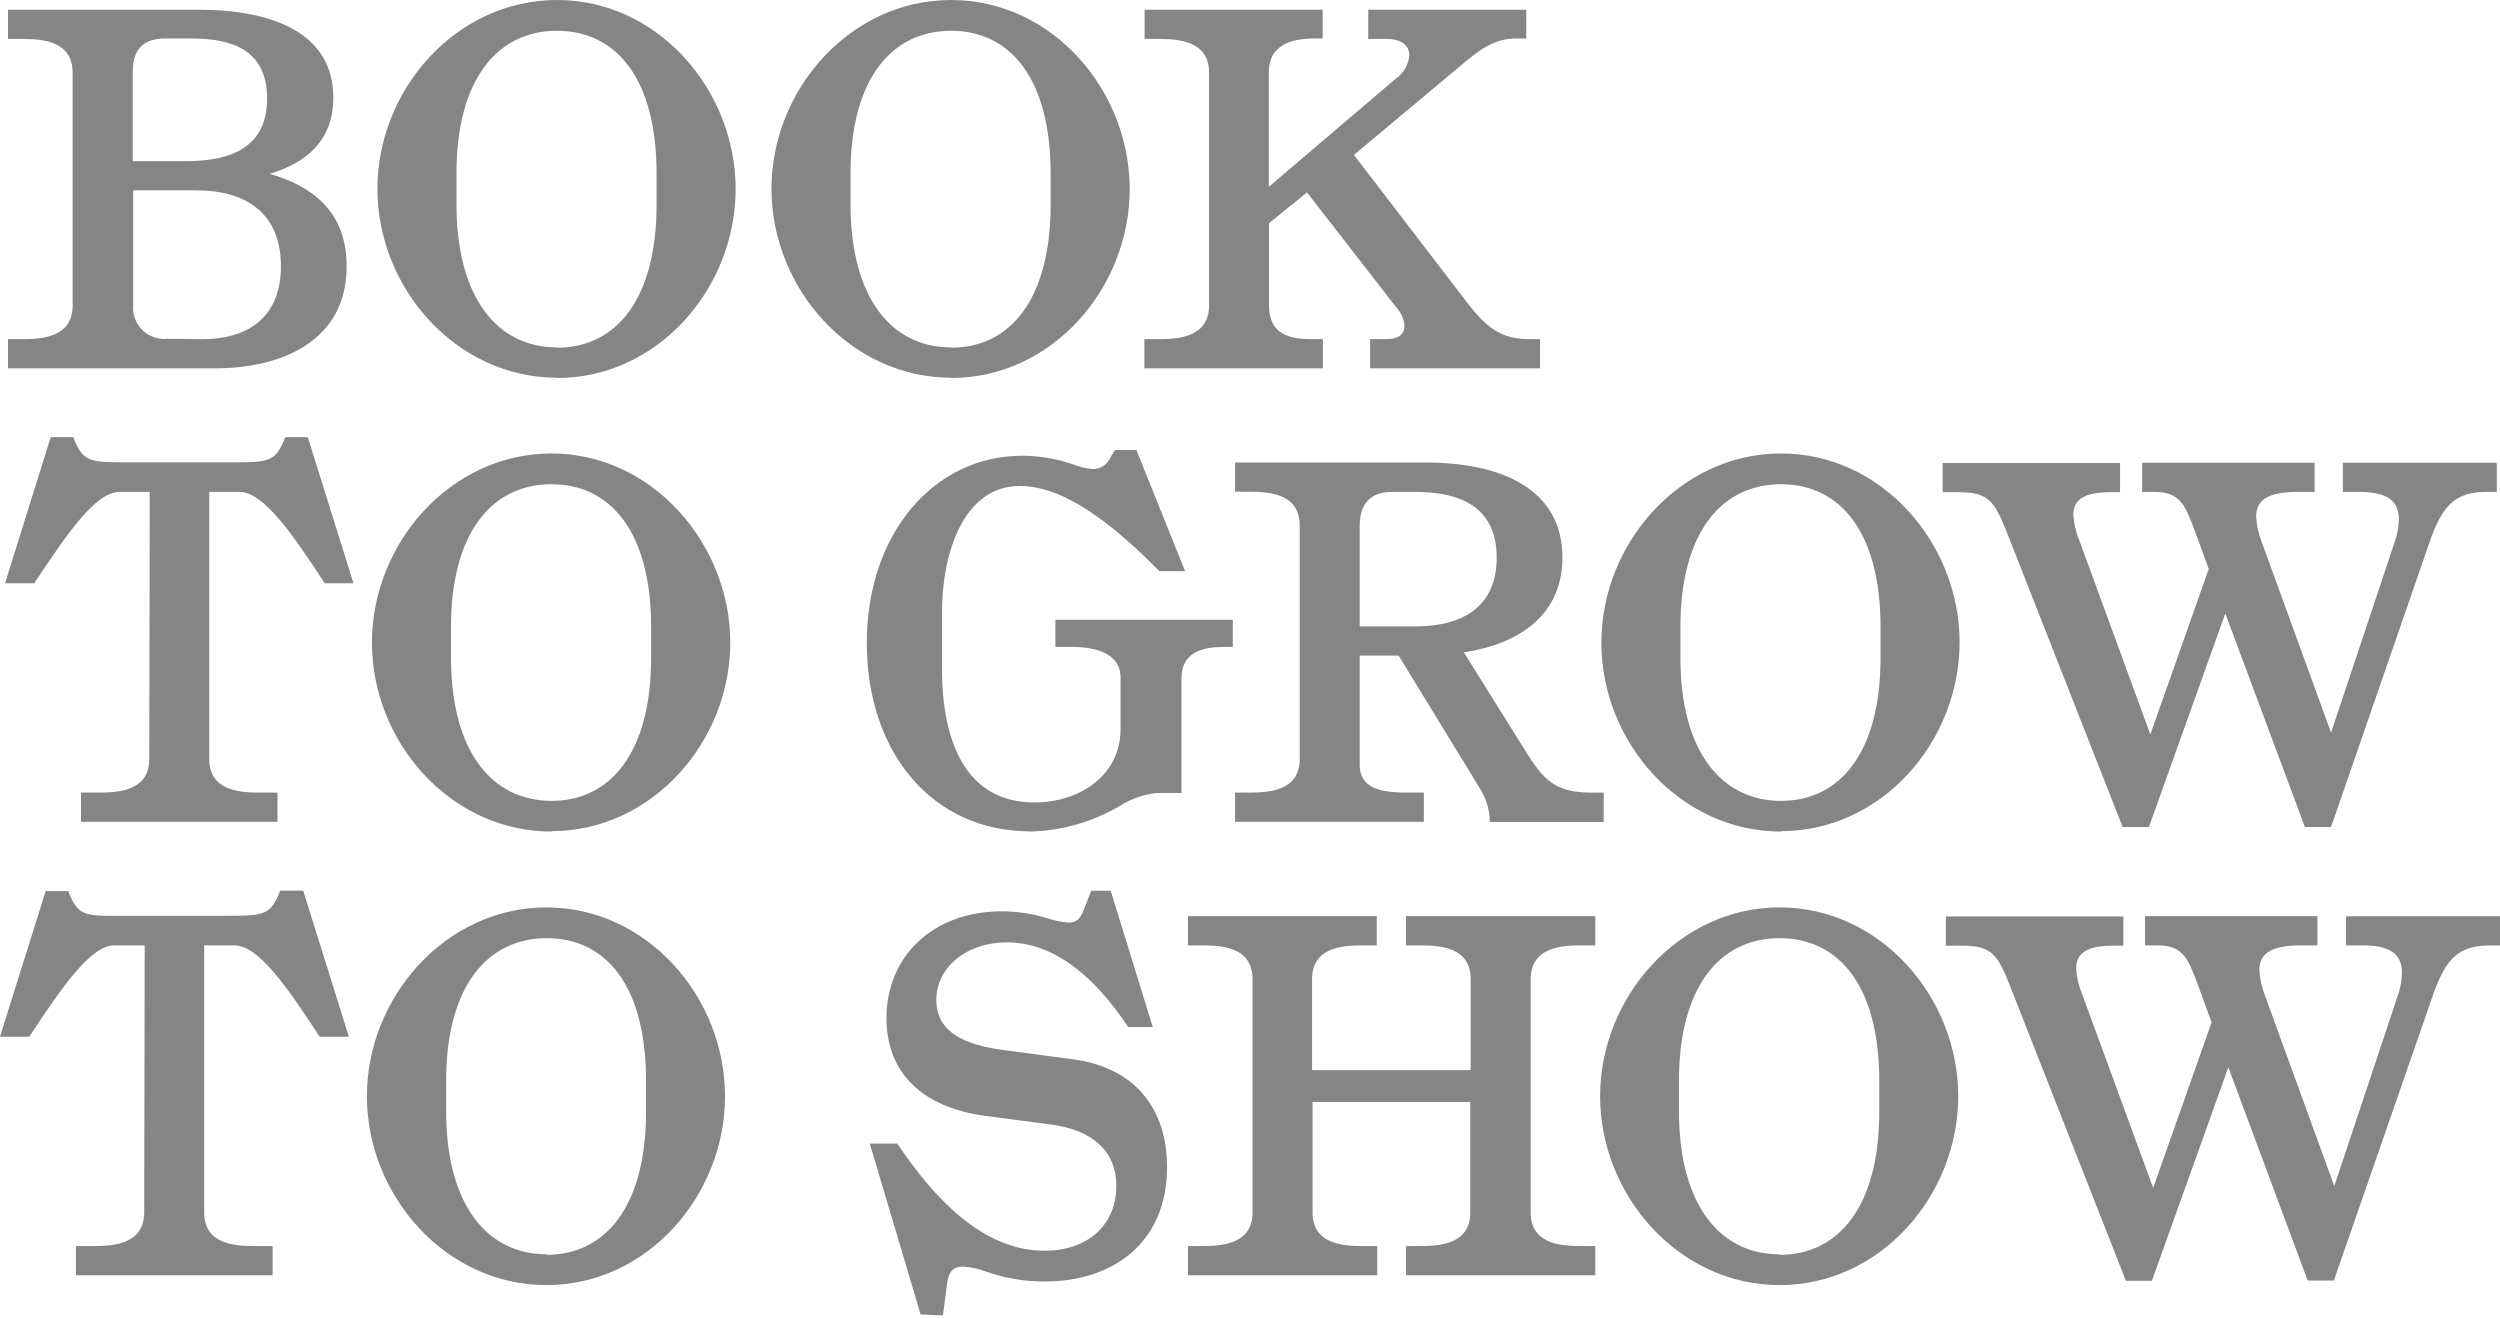
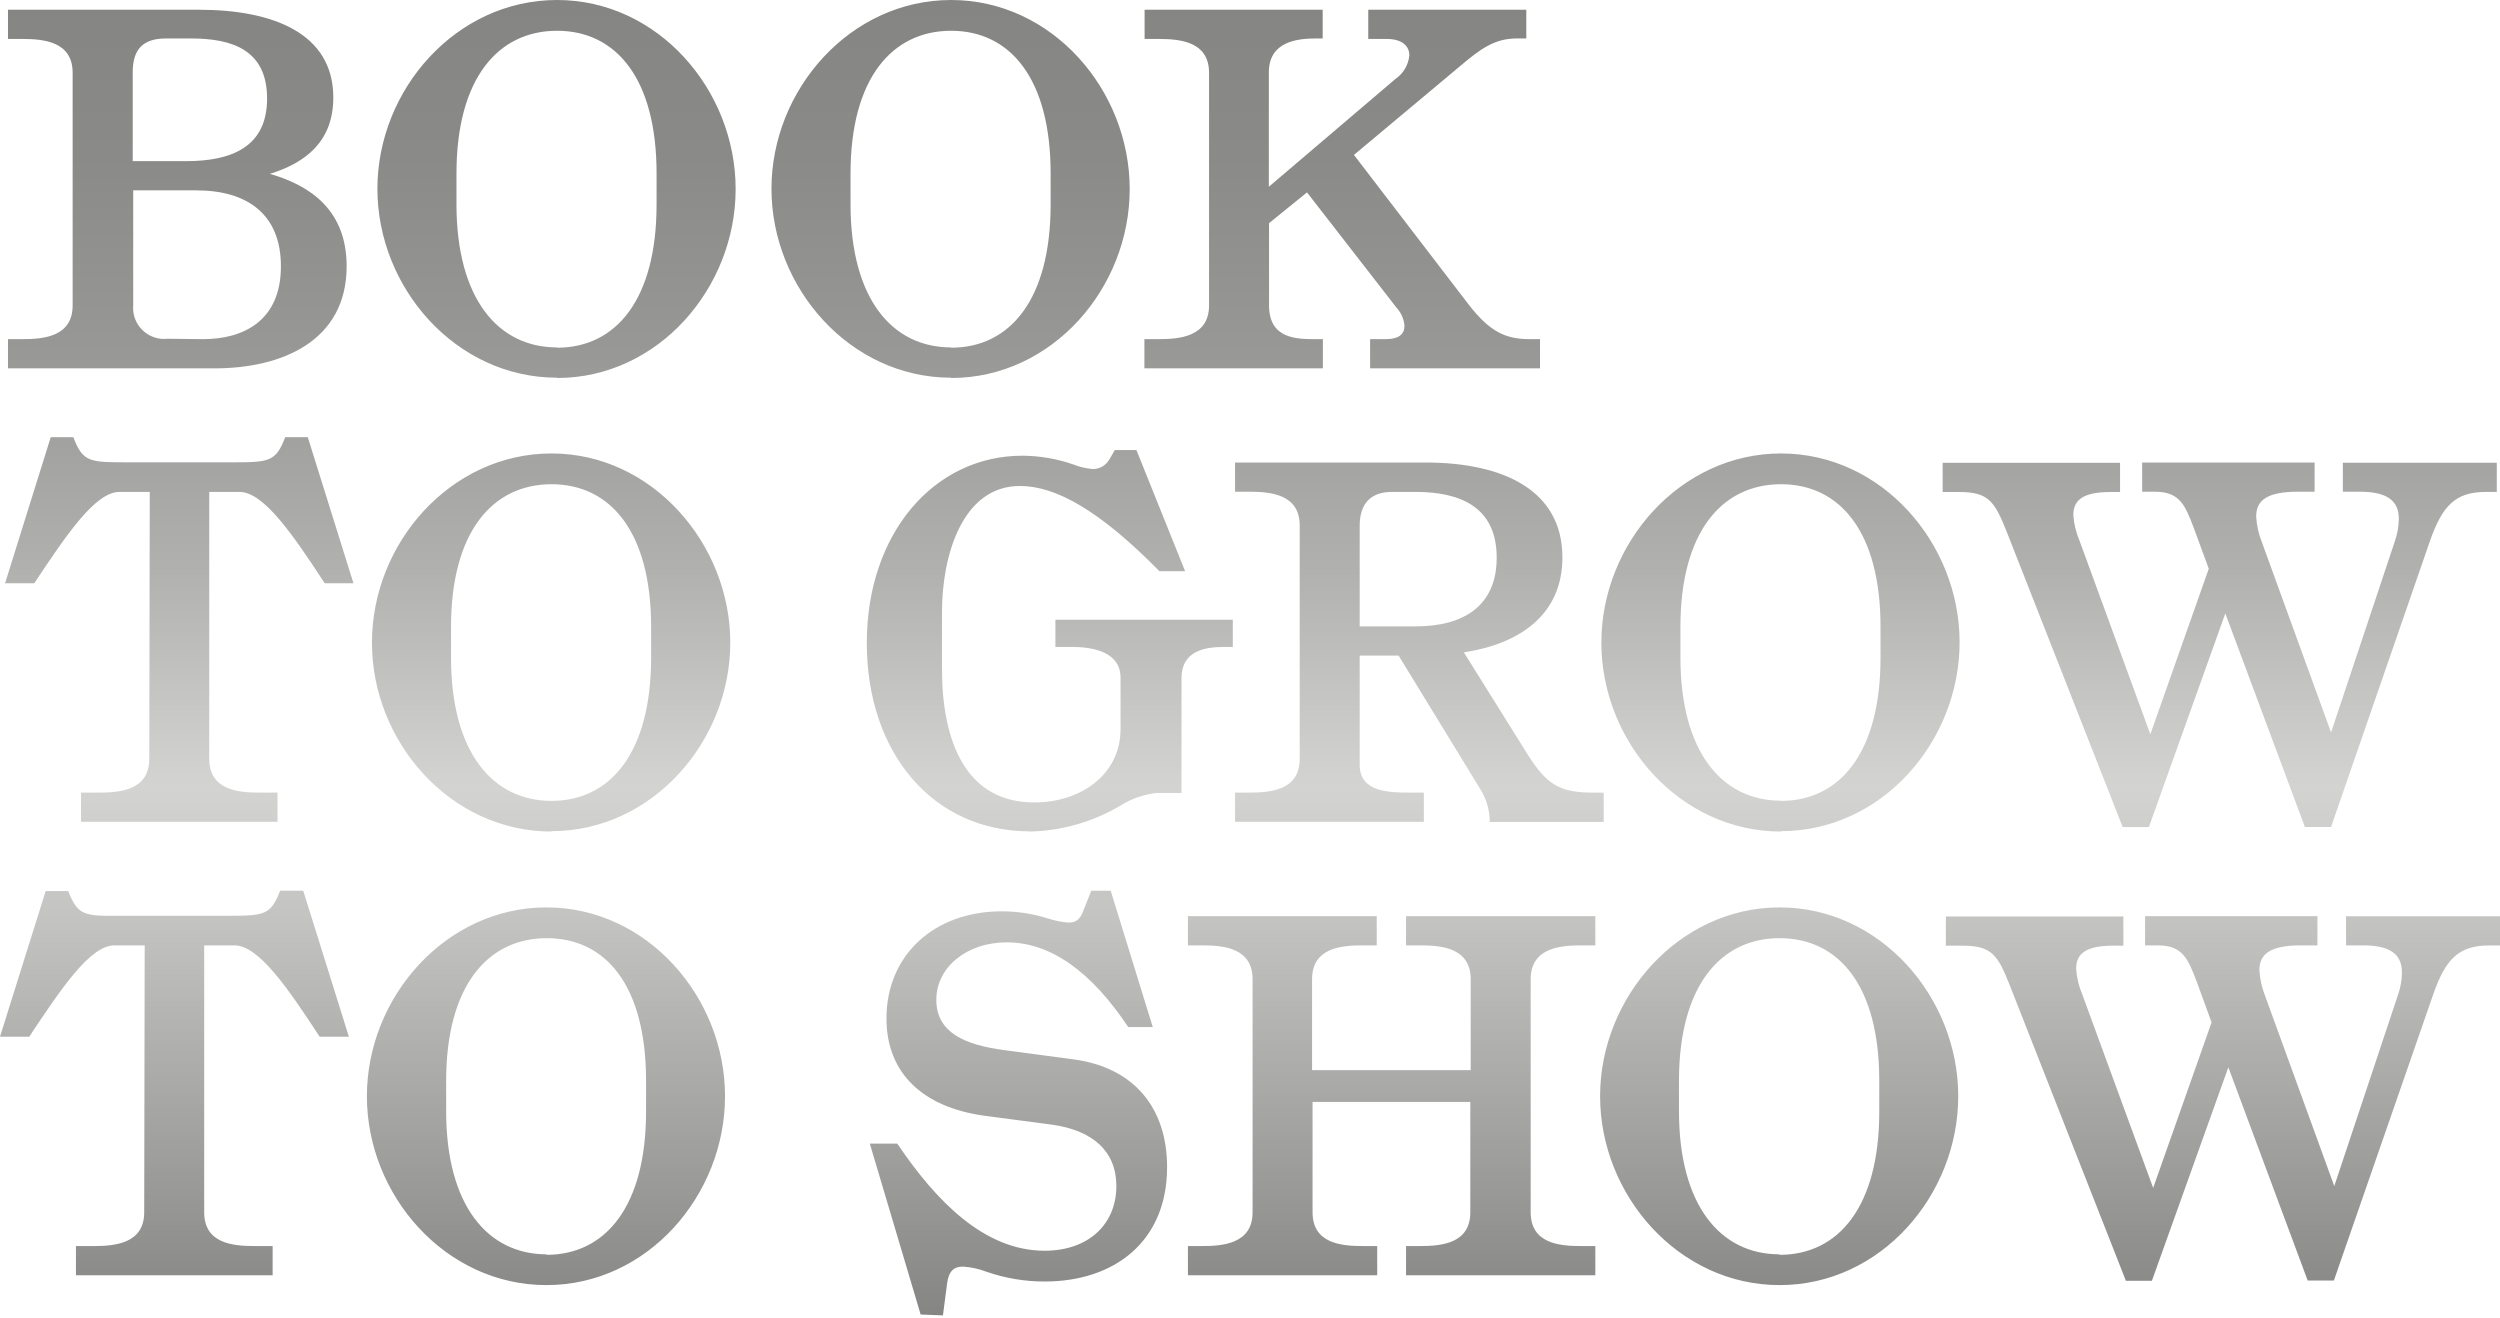
<svg xmlns="http://www.w3.org/2000/svg" id="Ebene_1" data-name="Ebene 1" viewBox="0 0 256.75 135.27">
  <defs>
-     <style>.cls-1{fill:#858585;}</style>
+     <style>.cls-1{fill:url(#Unbenannter_Verlauf_41);}</style>
+     <linearGradient id="Unbenannter_Verlauf_41" x1="128.38" y1="135.09" x2="128.38" gradientUnits="userSpaceOnUse">
+       <stop offset="0" stop-color="#858584" />
+       <stop offset="0.09" stop-color="#989897" />
+       <stop offset="0.3" stop-color="#c3c3c2" />
+       <stop offset="0.4" stop-color="#d3d3d2" />
+       <stop offset="0.41" stop-color="#d2d2d1" />
+       <stop offset="0.57" stop-color="#b0b0af" />
+       <stop offset="0.73" stop-color="#989897" />
+       <stop offset="0.88" stop-color="#8a8a89" />
+       <stop offset="1" stop-color="#858584" />
+     </linearGradient>
  </defs>
-   <path class="cls-1" d="M240.94,97.09h1.69c2.69,0,4.05.79,4.05,2.8a7.13,7.13,0,0,1-.42,2.32l-6.53,19.6-7.11-19.55a8.28,8.28,0,0,1-.58-2.64c0-1.63,1.1-2.53,4.26-2.53H238v-3h-17.7v3h1.31c2.59,0,3.11,1.43,4,3.74l1.52,4.17-6,17-7.28-19.87a8.12,8.12,0,0,1-.63-2.64c0-1.63,1.11-2.37,3.85-2.37h1v-3H199.84v3h1.68c3,0,3.64.9,4.9,4.11l11.91,30.31H221l7.85-21.93L237,131.51h2.69L249.9,102.1c1.26-3.58,2.58-5,5.74-5h1.11v-3H240.94Zm-58.18,31.73c-6.06,0-10.33-5-10.33-14.71V111c0-9.75,4.27-14.65,10.33-14.65S193,101.2,193,111v3.16c0,9.75-4.17,14.71-10.23,14.71m0,3.11c10.38,0,18.34-9.23,18.34-19.4s-8-19.39-18.34-19.39-18.44,9.22-18.44,19.39,8.06,19.4,18.44,19.4M163.84,97.09v-3H144.4v3h1.47c2.22,0,5.17.27,5.17,3.48v9.33H134.75v-9.33c0-3.21,2.95-3.48,5.17-3.48h1.47v-3H122v3h1.47c2.22,0,5.17.27,5.17,3.48V124.5c0,3.21-3,3.47-5.17,3.47H122v3h19.44v-3h-1.47c-2.22,0-5.17-.26-5.17-3.47V113.17H151V124.5c0,3.21-2.95,3.47-5.17,3.47H144.4v3h19.44v-3h-1.47c-2.22,0-5.17-.26-5.17-3.47V100.57c0-3.21,3-3.48,5.17-3.48Zm-67,38,.42-3.22c.16-1.37.74-1.79,1.64-1.79a8.32,8.32,0,0,1,2.42.53,18.07,18.07,0,0,0,6,1c7,0,12.54-4,12.54-11.75,0-6-3.32-10.22-9.59-11.06l-7.11-.95c-4.06-.53-7-1.8-7-5.17s3.16-5.9,7.22-5.9c4.53,0,8.69,3,12.49,8.7h2.52l-4.32-14h-2l-.79,2c-.32.9-.74,1.27-1.53,1.27a8.81,8.81,0,0,1-2.11-.42,15.91,15.91,0,0,0-4.74-.74c-7,0-11.86,4.53-11.86,11,0,5.59,3.69,9.12,10.07,10l6.85.9c4.27.58,6.69,2.74,6.69,6.32,0,3.9-2.84,6.64-7.37,6.64-6.17,0-11.12-5.06-15.13-11H89.33l5.22,17.55Zm-40.69-6.27c-6.06,0-10.33-5-10.33-14.71V111c0-9.75,4.27-14.65,10.33-14.65S66.35,101.2,66.35,111v3.16c0,9.75-4.17,14.71-10.23,14.71m0,3.11c10.38,0,18.34-9.23,18.34-19.4s-8-19.39-18.34-19.39-18.44,9.22-18.44,19.39,8.06,19.4,18.44,19.4M14.81,124.5c0,3.21-3,3.47-5.17,3.47H7.8v3H28v-3H26.14c-2.22,0-5.17-.26-5.17-3.47V97.09h3.11c2.48,0,5.48,4.38,8.75,9.38h3l-4.69-15H28.77c-.95,2.47-1.58,2.58-5.27,2.58H12.28C8.59,94.09,8,94,7,91.51H4.69L0,106.47H3c3.32-5,6.27-9.38,8.75-9.38h3.11Z" />
-   <path class="cls-1" d="M240.61,50.52h1.69c2.69,0,4.06.79,4.06,2.8a7.41,7.41,0,0,1-.42,2.32l-6.54,19.6-7.11-19.55a8.28,8.28,0,0,1-.58-2.64c0-1.63,1.1-2.53,4.27-2.53h1.73v-3H220v3h1.31c2.59,0,3.11,1.43,4,3.74l1.53,4.17-6,17-7.27-19.87a8.17,8.17,0,0,1-.64-2.64c0-1.63,1.11-2.37,3.85-2.37h.95v-3H199.51v3h1.68c3,0,3.64.9,4.91,4.11L218,84.94h2.69L228.54,63l8.17,21.93h2.69l10.17-29.41c1.27-3.58,2.58-5,5.75-5h1.1v-3H240.61Zm-57.7,31.73c-6.06,0-10.33-5-10.33-14.71V64.38c0-9.75,4.27-14.65,10.33-14.65s10.22,4.9,10.22,14.65v3.16c0,9.75-4.16,14.71-10.22,14.71m0,3.11c10.38,0,18.34-9.23,18.34-19.4s-8-19.39-18.34-19.39S164.46,55.79,164.46,66s8.07,19.4,18.45,19.4M139.64,54c0-2.26,1.11-3.48,3.32-3.48h2.43c4.63,0,8.32,1.58,8.32,6.75,0,4.85-3.26,7.06-8.32,7.06h-5.75Zm24,27.4c-3.37,0-4.74-.73-6.74-3.9L150.34,67c5.85-.9,10.12-3.95,10.12-9.75,0-6.9-6.06-9.75-14.07-9.75H126.84v3h1.47c2.22,0,5.17.27,5.17,3.48V77.93c0,3.21-2.95,3.47-5.17,3.47h-1.47v3h19.39v-3h-1.42c-2.16,0-5.17-.05-5.17-2.84V67.33h4L152,81A6.43,6.43,0,0,1,153,84.41h11.7v-3Zm-58,4a19,19,0,0,0,9.38-2.64,8.84,8.84,0,0,1,3.74-1.32h2.58V69.65c0-2.79,2.37-3.21,4.37-3.21h.9V63.65H108.39v2.79h1.69c2.21,0,5,.53,5,3.16v5.27c0,4.74-4.16,7.54-8.85,7.54-7,0-9.49-6.17-9.49-13.76V62.91c0-6,2.16-13,8-13,3.64,0,8.12,2.43,14.33,8.75h2.64l-5-12.44h-2.22l-.58,1a1.94,1.94,0,0,1-1.68.95,6.89,6.89,0,0,1-2-.47,16.32,16.32,0,0,0-5.21-.9c-9.12,0-16,8-16,19.24s6.74,19.34,16.76,19.34M56.64,82.25c-6.06,0-10.32-5-10.32-14.71V64.38c0-9.75,4.26-14.65,10.32-14.65s10.23,4.9,10.23,14.65v3.16c0,9.75-4.17,14.71-10.23,14.71m0,3.11C67,85.36,75,76.13,75,66S67,46.57,56.64,46.57,38.2,55.79,38.2,66s8.06,19.4,18.44,19.4M15.33,77.93c0,3.21-2.95,3.47-5.17,3.47H8.32v3H28.5v-3H26.66c-2.21,0-5.17-.26-5.17-3.47V50.52H24.6c2.48,0,5.48,4.38,8.75,9.38H36.3l-4.69-15H29.29c-.95,2.47-1.58,2.58-5.27,2.58H12.8c-3.69,0-4.32-.11-5.27-2.58H5.21L.52,59.9h3c3.32-5,6.27-9.38,8.75-9.38h3.11Z" />
-   <path class="cls-1" d="M157.12,34.83c-2.42,0-4.06-.68-6.27-3.53l-11.8-15.39L150,6.75c2-1.69,3.48-2.8,5.75-2.8h1V1H140.52V4h1.9c1.53,0,2.32.69,2.32,1.69a3.32,3.32,0,0,1-1.43,2.42l-13,11.07V7.43c0-3.21,3-3.48,4.85-3.48h.68V1H117.55V4H119c2.21,0,5.17.27,5.17,3.48V31.36c0,3.21-3,3.47-5.17,3.47h-1.47v3h18.33v-3h-.68c-2,0-4.85,0-4.85-3.47V22.92l3.9-3.16,9.17,11.81a3.13,3.13,0,0,1,.84,1.89c0,.85-.58,1.37-1.89,1.37h-1.64v3h17.45v-3Zm-59.44.85c-6.06,0-10.33-5-10.33-14.71V17.81c0-9.75,4.27-14.65,10.33-14.65s10.22,4.9,10.22,14.65V21c0,9.75-4.16,14.71-10.22,14.71m0,3.11c10.38,0,18.34-9.23,18.34-19.4S108.06,0,97.68,0,79.23,9.22,79.23,19.39s8.07,19.4,18.45,19.4M57.21,35.68c-6.06,0-10.33-5-10.33-14.71V17.81c0-9.75,4.27-14.65,10.33-14.65s10.22,4.9,10.22,14.65V21c0,9.75-4.16,14.71-10.22,14.71m0,3.11c10.38,0,18.34-9.23,18.34-19.4S67.59,0,57.21,0,38.76,9.22,38.76,19.39s8.06,19.4,18.45,19.4m-40-4a3.19,3.19,0,0,1-3.53-3.47V19.55h6.48c5.27,0,8.69,2.48,8.69,7.8,0,5.64-3.9,7.48-8,7.48ZM13.63,7.43c0-2.32,1-3.48,3.42-3.48h2.58c4.27,0,7.8,1.21,7.8,6.17s-3.63,6.43-8.32,6.43H13.63ZM27.7,17.86c3.74-1.15,6.53-3.37,6.53-7.85C34.23,3.43,28.06,1,20.42,1H.82V4H2.29c2.22,0,5.17.27,5.17,3.48V31.36c0,3.21-2.95,3.47-5.17,3.47H.82v3H22.06c6.79,0,13.54-2.74,13.54-10.49,0-5.69-3.64-8.27-7.9-9.49" />
+   <path class="cls-1" d="M240.94,97.09h1.69c2.69,0,4.05.79,4.05,2.8a7.13,7.13,0,0,1-.42,2.32l-6.53,19.6-7.11-19.55a8.28,8.28,0,0,1-.58-2.64c0-1.63,1.1-2.53,4.26-2.53H238v-3h-17.7v3h1.31c2.59,0,3.11,1.43,4,3.74l1.52,4.17-6,17-7.28-19.87a8.12,8.12,0,0,1-.63-2.64c0-1.63,1.11-2.37,3.85-2.37h1v-3H199.84v3h1.68c3,0,3.64.9,4.9,4.11l11.91,30.31H221l7.85-21.93L237,131.51h2.69L249.9,102.1c1.26-3.58,2.58-5,5.74-5h1.11v-3H240.94Zm-58.18,31.73c-6.06,0-10.33-5-10.33-14.71V111c0-9.75,4.27-14.65,10.33-14.65S193,101.2,193,111v3.16c0,9.75-4.17,14.71-10.23,14.71m0,3.11c10.38,0,18.34-9.23,18.34-19.4s-8-19.39-18.34-19.39-18.44,9.22-18.44,19.39,8.06,19.4,18.44,19.4M163.84,97.09v-3H144.4v3h1.47c2.22,0,5.17.27,5.17,3.48v9.33H134.75v-9.33c0-3.21,2.95-3.48,5.17-3.48h1.47v-3H122v3h1.47c2.22,0,5.17.27,5.17,3.48V124.5c0,3.21-3,3.47-5.17,3.47H122v3h19.44v-3h-1.47c-2.22,0-5.17-.26-5.17-3.47V113.17H151V124.5c0,3.21-2.95,3.47-5.17,3.47H144.4v3h19.44v-3h-1.47c-2.22,0-5.17-.26-5.17-3.47V100.57c0-3.21,3-3.48,5.17-3.48Zm-67,38,.42-3.22c.16-1.37.74-1.79,1.64-1.79a8.32,8.32,0,0,1,2.42.53,18.07,18.07,0,0,0,6,1c7,0,12.54-4,12.54-11.75,0-6-3.32-10.22-9.59-11.06l-7.11-.95c-4.06-.53-7-1.8-7-5.17s3.16-5.9,7.22-5.9c4.53,0,8.69,3,12.49,8.7h2.52l-4.32-14h-2l-.79,2c-.32.9-.74,1.27-1.53,1.27a8.81,8.81,0,0,1-2.11-.42,15.91,15.91,0,0,0-4.74-.74c-7,0-11.86,4.53-11.86,11,0,5.59,3.69,9.12,10.07,10l6.85.9c4.27.58,6.69,2.74,6.69,6.32,0,3.9-2.84,6.64-7.37,6.64-6.17,0-11.12-5.06-15.13-11H89.33l5.22,17.55Zm-40.69-6.27c-6.06,0-10.33-5-10.33-14.71V111c0-9.75,4.27-14.65,10.33-14.65S66.35,101.2,66.35,111v3.16c0,9.75-4.17,14.71-10.23,14.71m0,3.11c10.38,0,18.34-9.23,18.34-19.4s-8-19.39-18.34-19.39-18.44,9.22-18.44,19.39,8.06,19.4,18.44,19.4M14.81,124.5c0,3.21-3,3.47-5.17,3.47H7.8v3H28v-3H26.14c-2.22,0-5.17-.26-5.17-3.47V97.09h3.11c2.48,0,5.48,4.38,8.75,9.38h3l-4.69-15H28.77c-.95,2.47-1.58,2.58-5.27,2.58H12.28C8.59,94.09,8,94,7,91.51H4.69L0,106.47H3c3.32-5,6.27-9.38,8.75-9.38h3.11Zm225.8-74h1.69c2.69,0,4.06.79,4.06,2.8a7.41,7.41,0,0,1-.42,2.32l-6.54,19.6-7.11-19.55a8.28,8.28,0,0,1-.58-2.64c0-1.63,1.1-2.53,4.27-2.53h1.73v-3H220v3h1.31c2.59,0,3.11,1.43,4,3.74l1.53,4.17-6,17-7.27-19.87a8.17,8.17,0,0,1-.64-2.64c0-1.63,1.11-2.37,3.85-2.37h.95v-3H199.51v3h1.68c3,0,3.64.9,4.91,4.11L218,84.94h2.69L228.54,63l8.17,21.93h2.69l10.17-29.41c1.27-3.58,2.58-5,5.75-5h1.1v-3H240.61Zm-57.7,31.73c-6.06,0-10.33-5-10.33-14.71V64.38c0-9.75,4.27-14.65,10.33-14.65s10.22,4.9,10.22,14.65v3.16c0,9.75-4.16,14.71-10.22,14.71m0,3.11c10.38,0,18.34-9.23,18.34-19.4s-8-19.39-18.34-19.39S164.46,55.79,164.46,66s8.07,19.4,18.45,19.4M139.64,54c0-2.26,1.11-3.48,3.32-3.48h2.43c4.63,0,8.32,1.58,8.32,6.75,0,4.85-3.26,7.06-8.32,7.06h-5.75Zm24,27.4c-3.37,0-4.74-.73-6.74-3.9L150.34,67c5.85-.9,10.12-3.95,10.12-9.75,0-6.9-6.06-9.75-14.07-9.75H126.84v3h1.47c2.22,0,5.17.27,5.17,3.48V77.93c0,3.21-2.95,3.47-5.17,3.47h-1.47v3h19.39v-3h-1.42c-2.16,0-5.17-.05-5.17-2.84V67.33h4L152,81A6.43,6.43,0,0,1,153,84.41h11.7v-3Zm-58,4a19,19,0,0,0,9.38-2.64,8.84,8.84,0,0,1,3.74-1.32h2.58V69.65c0-2.79,2.37-3.21,4.37-3.21h.9V63.65H108.39v2.79h1.69c2.21,0,5,.53,5,3.16v5.27c0,4.74-4.16,7.54-8.85,7.54-7,0-9.49-6.17-9.49-13.76V62.91c0-6,2.16-13,8-13,3.64,0,8.12,2.43,14.33,8.75h2.64l-5-12.44h-2.22l-.58,1a1.94,1.94,0,0,1-1.68.95,6.89,6.89,0,0,1-2-.47,16.32,16.32,0,0,0-5.21-.9c-9.12,0-16,8-16,19.24s6.74,19.34,16.76,19.34M56.64,82.25c-6.06,0-10.32-5-10.32-14.71V64.38c0-9.75,4.26-14.65,10.32-14.65s10.23,4.9,10.23,14.65v3.16c0,9.75-4.17,14.71-10.23,14.71m0,3.11C67,85.36,75,76.13,75,66S67,46.57,56.64,46.57,38.2,55.79,38.2,66s8.06,19.4,18.44,19.4M15.33,77.93c0,3.21-2.95,3.47-5.17,3.47H8.32v3H28.5v-3H26.66c-2.21,0-5.17-.26-5.17-3.47V50.52H24.6c2.48,0,5.48,4.38,8.75,9.38H36.3l-4.69-15H29.29c-.95,2.47-1.58,2.58-5.27,2.58H12.8c-3.69,0-4.32-.11-5.27-2.58H5.21L.52,59.9h3c3.32-5,6.27-9.38,8.75-9.38h3.11Zm141.79-43.1c-2.42,0-4.06-.68-6.27-3.53l-11.8-15.39L150,6.75c2-1.69,3.48-2.8,5.75-2.8h1V1H140.52V4h1.9c1.53,0,2.32.69,2.32,1.69a3.32,3.32,0,0,1-1.43,2.42l-13,11.07V7.43c0-3.21,3-3.48,4.85-3.48h.68V1H117.55V4H119c2.21,0,5.17.27,5.17,3.48V31.36c0,3.21-3,3.47-5.17,3.47h-1.47v3h18.33v-3h-.68c-2,0-4.85,0-4.85-3.47V22.92l3.9-3.16,9.17,11.81a3.13,3.13,0,0,1,.84,1.89c0,.85-.58,1.37-1.89,1.37h-1.64v3h17.45v-3Zm-59.44.85c-6.06,0-10.33-5-10.33-14.71V17.81c0-9.75,4.27-14.65,10.33-14.65s10.22,4.9,10.22,14.65V21c0,9.75-4.16,14.71-10.22,14.71m0,3.11c10.38,0,18.34-9.23,18.34-19.4S108.06,0,97.68,0,79.23,9.22,79.23,19.39s8.07,19.4,18.45,19.4M57.21,35.68c-6.06,0-10.33-5-10.33-14.71V17.81c0-9.75,4.27-14.65,10.33-14.65s10.22,4.9,10.22,14.65V21c0,9.75-4.16,14.71-10.22,14.71m0,3.11c10.38,0,18.34-9.23,18.34-19.4S67.59,0,57.21,0,38.76,9.22,38.76,19.39s8.06,19.4,18.45,19.4m-40-4a3.19,3.19,0,0,1-3.53-3.47V19.55h6.48c5.27,0,8.69,2.48,8.69,7.8,0,5.64-3.9,7.48-8,7.48ZM13.63,7.43c0-2.32,1-3.48,3.42-3.48h2.58c4.27,0,7.8,1.21,7.8,6.17s-3.63,6.43-8.32,6.43H13.63ZM27.7,17.86c3.74-1.15,6.53-3.37,6.53-7.85C34.23,3.43,28.06,1,20.42,1H.82V4H2.29c2.22,0,5.17.27,5.17,3.48V31.36c0,3.21-2.95,3.47-5.17,3.47H.82v3H22.06c6.79,0,13.54-2.74,13.54-10.49,0-5.69-3.64-8.27-7.9-9.49" />
</svg>
